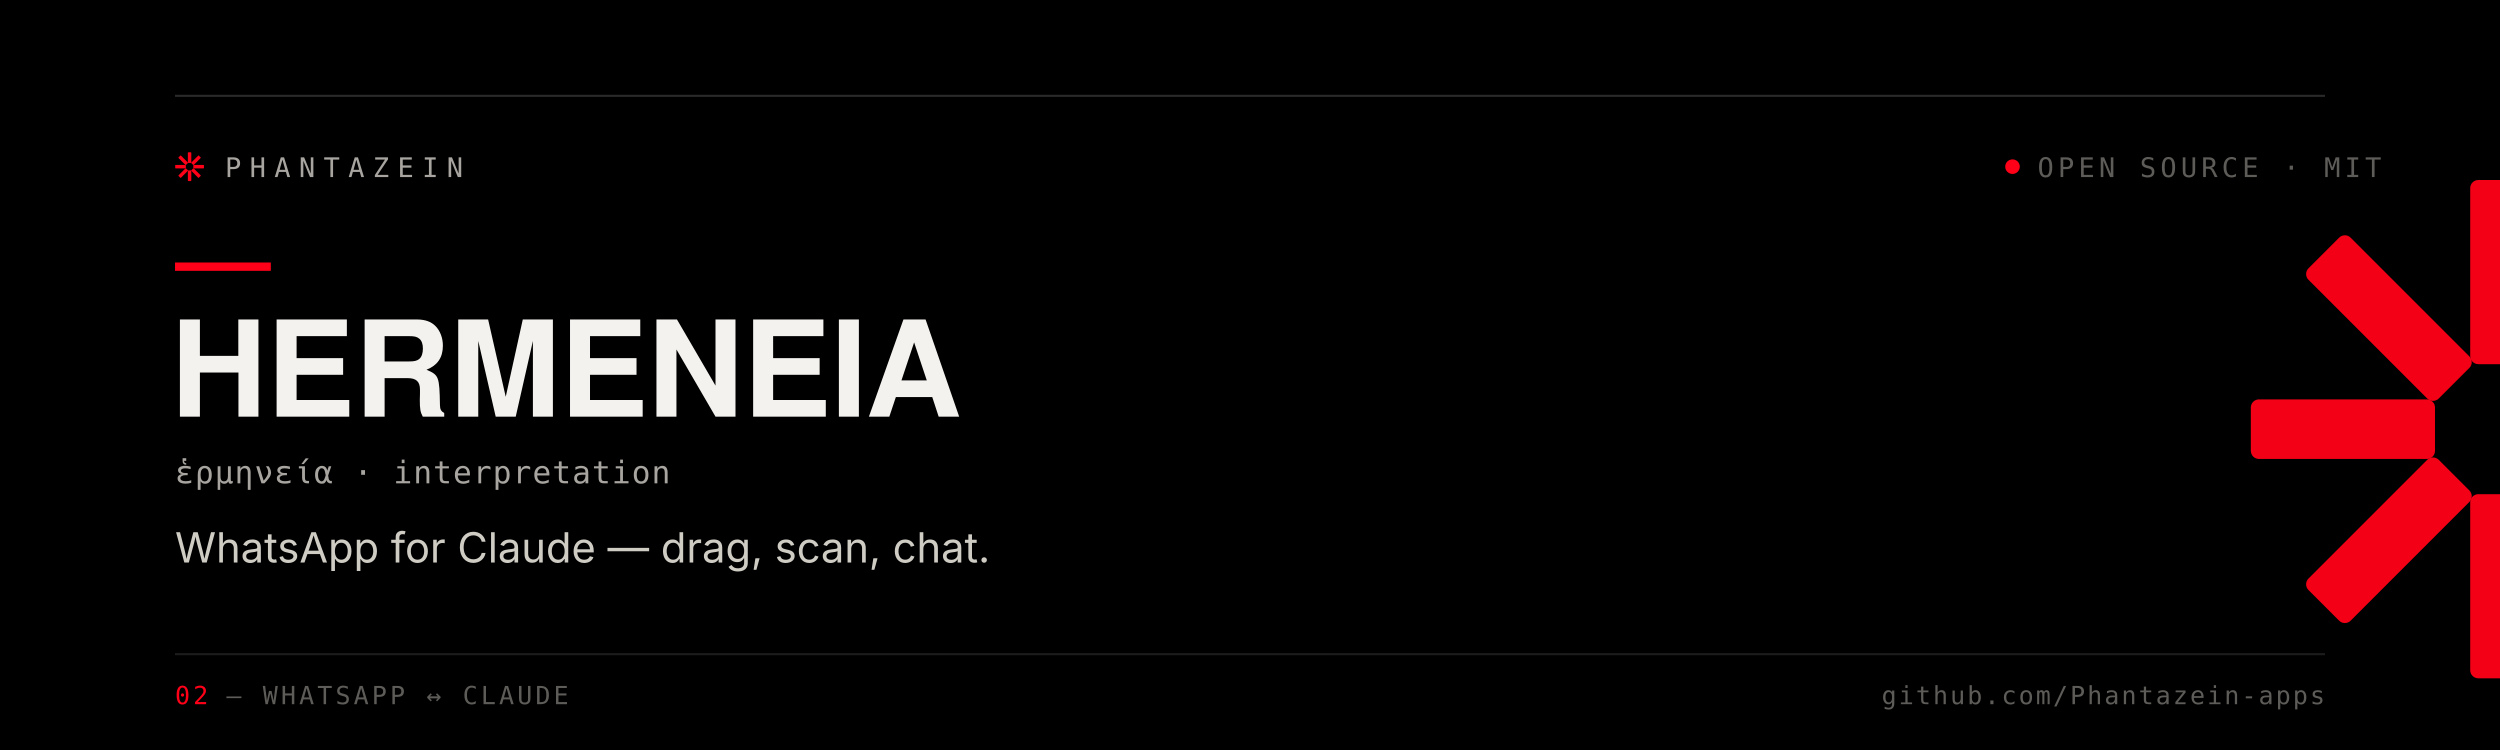
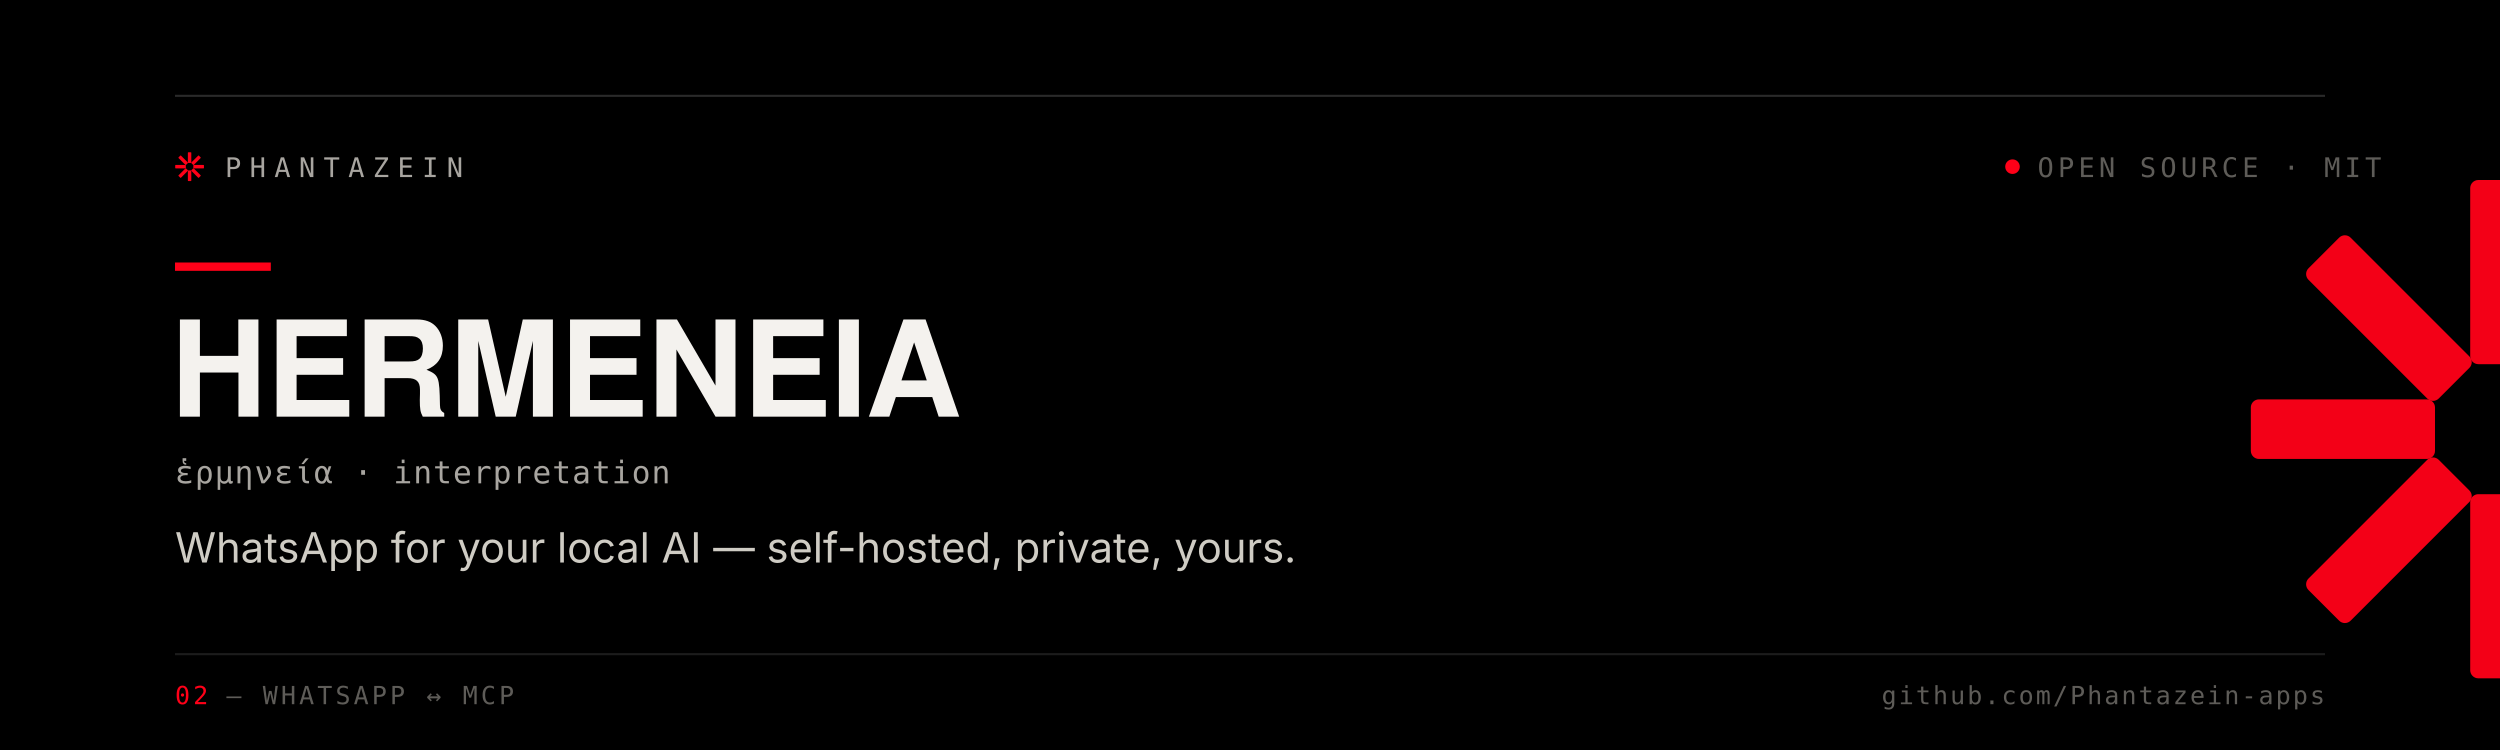
- <svg xmlns="http://www.w3.org/2000/svg" viewBox="0 0 1200 360" width="1200" height="360" role="img" aria-label="HERMENEIA — WhatsApp for Claude — drag, scan, chat.">
+ <svg xmlns="http://www.w3.org/2000/svg" viewBox="0 0 1200 360" width="1200" height="360" role="img" aria-label="HERMENEIA — WhatsApp for your local AI — self-hosted, private, yours.">
  <rect width="1200" height="360" fill="#000000" />
  <g transform="translate(1200,206) scale(2.6)" fill="#ff0018" opacity="0.95">
    <rect x="-5.5" y="-46" width="11" height="34" rx="1.5" transform="rotate(0)" />
    <rect x="-5.5" y="-46" width="11" height="34" rx="1.5" transform="rotate(45)" />
    <rect x="-5.5" y="-46" width="11" height="34" rx="1.5" transform="rotate(90)" />
    <rect x="-5.5" y="-46" width="11" height="34" rx="1.5" transform="rotate(135)" />
    <rect x="-5.5" y="-46" width="11" height="34" rx="1.5" transform="rotate(180)" />
    <rect x="-5.5" y="-46" width="11" height="34" rx="1.5" transform="rotate(225)" />
    <rect x="-5.5" y="-46" width="11" height="34" rx="1.5" transform="rotate(270)" />
    <rect x="-5.5" y="-46" width="11" height="34" rx="1.5" transform="rotate(315)" />
  </g>
  <line x1="84" y1="46" x2="1116" y2="46" stroke="#2a2a2a" stroke-width="1" />
  <line x1="84" y1="314" x2="1116" y2="314" stroke="#1c1c1c" stroke-width="1" />
  <g transform="translate(91,80) scale(0.15)" fill="#ff0018" opacity="1">
    <rect x="-5.5" y="-46" width="11" height="34" rx="1.5" transform="rotate(0)" />
    <rect x="-5.5" y="-46" width="11" height="34" rx="1.5" transform="rotate(45)" />
    <rect x="-5.5" y="-46" width="11" height="34" rx="1.5" transform="rotate(90)" />
    <rect x="-5.5" y="-46" width="11" height="34" rx="1.5" transform="rotate(135)" />
    <rect x="-5.5" y="-46" width="11" height="34" rx="1.5" transform="rotate(180)" />
    <rect x="-5.5" y="-46" width="11" height="34" rx="1.5" transform="rotate(225)" />
    <rect x="-5.5" y="-46" width="11" height="34" rx="1.5" transform="rotate(270)" />
    <rect x="-5.5" y="-46" width="11" height="34" rx="1.5" transform="rotate(315)" />
  </g>
  <text x="108" y="85" fill="#a8a5a0" font-family="'JetBrains Mono',ui-monospace,'SFMono-Regular',Menlo,monospace" font-size="13" letter-spacing="4">PHANTAZEIN</text>
  <circle cx="966" cy="80" r="3.5" fill="#ff0018" />
  <text x="978" y="85" fill="#5e5c58" font-family="'JetBrains Mono',ui-monospace,'SFMono-Regular',Menlo,monospace" font-size="13" letter-spacing="2">OPEN SOURCE · MIT</text>
  <rect x="84" y="126" width="46" height="4" fill="#ff0018" />
  <text x="82" y="200" fill="#f4f2ee" font-family="'Archivo Black','Arial Black','Helvetica Neue',Helvetica,Arial,sans-serif" font-size="64" font-weight="900" letter-spacing="-0.5">HERMENEIA</text>
  <text x="84" y="232" fill="#a8a5a0" font-family="'JetBrains Mono',ui-monospace,'SFMono-Regular',Menlo,monospace" font-size="15" letter-spacing="0.5">ἑρμηνεία · interpretation</text>
-   <text x="84" y="270" fill="#cfccc4" font-family="'Inter',ui-sans-serif,system-ui,-apple-system,'Segoe UI',sans-serif" font-size="20" font-weight="400">WhatsApp for Claude — drag, scan, chat.</text>
+   <text x="84" y="270" fill="#cfccc4" font-family="'Inter',ui-sans-serif,system-ui,-apple-system,'Segoe UI',sans-serif" font-size="20" font-weight="400">WhatsApp for your local AI — self-hosted, private, yours.</text>
  <text x="84" y="338" fill="#5e5c58" font-family="'JetBrains Mono',ui-monospace,'SFMono-Regular',Menlo,monospace" font-size="12" letter-spacing="1.5">
-     <tspan fill="#ff0018">02</tspan>  —  WHATSAPP ↔ CLAUDE</text>
+     <tspan fill="#ff0018">02</tspan>  —  WHATSAPP ↔ MCP</text>
  <text x="1116" y="338" fill="#5e5c58" font-family="'JetBrains Mono',ui-monospace,'SFMono-Regular',Menlo,monospace" font-size="12" letter-spacing="1" text-anchor="end">github.com/Phantazein-apps</text>
</svg>
